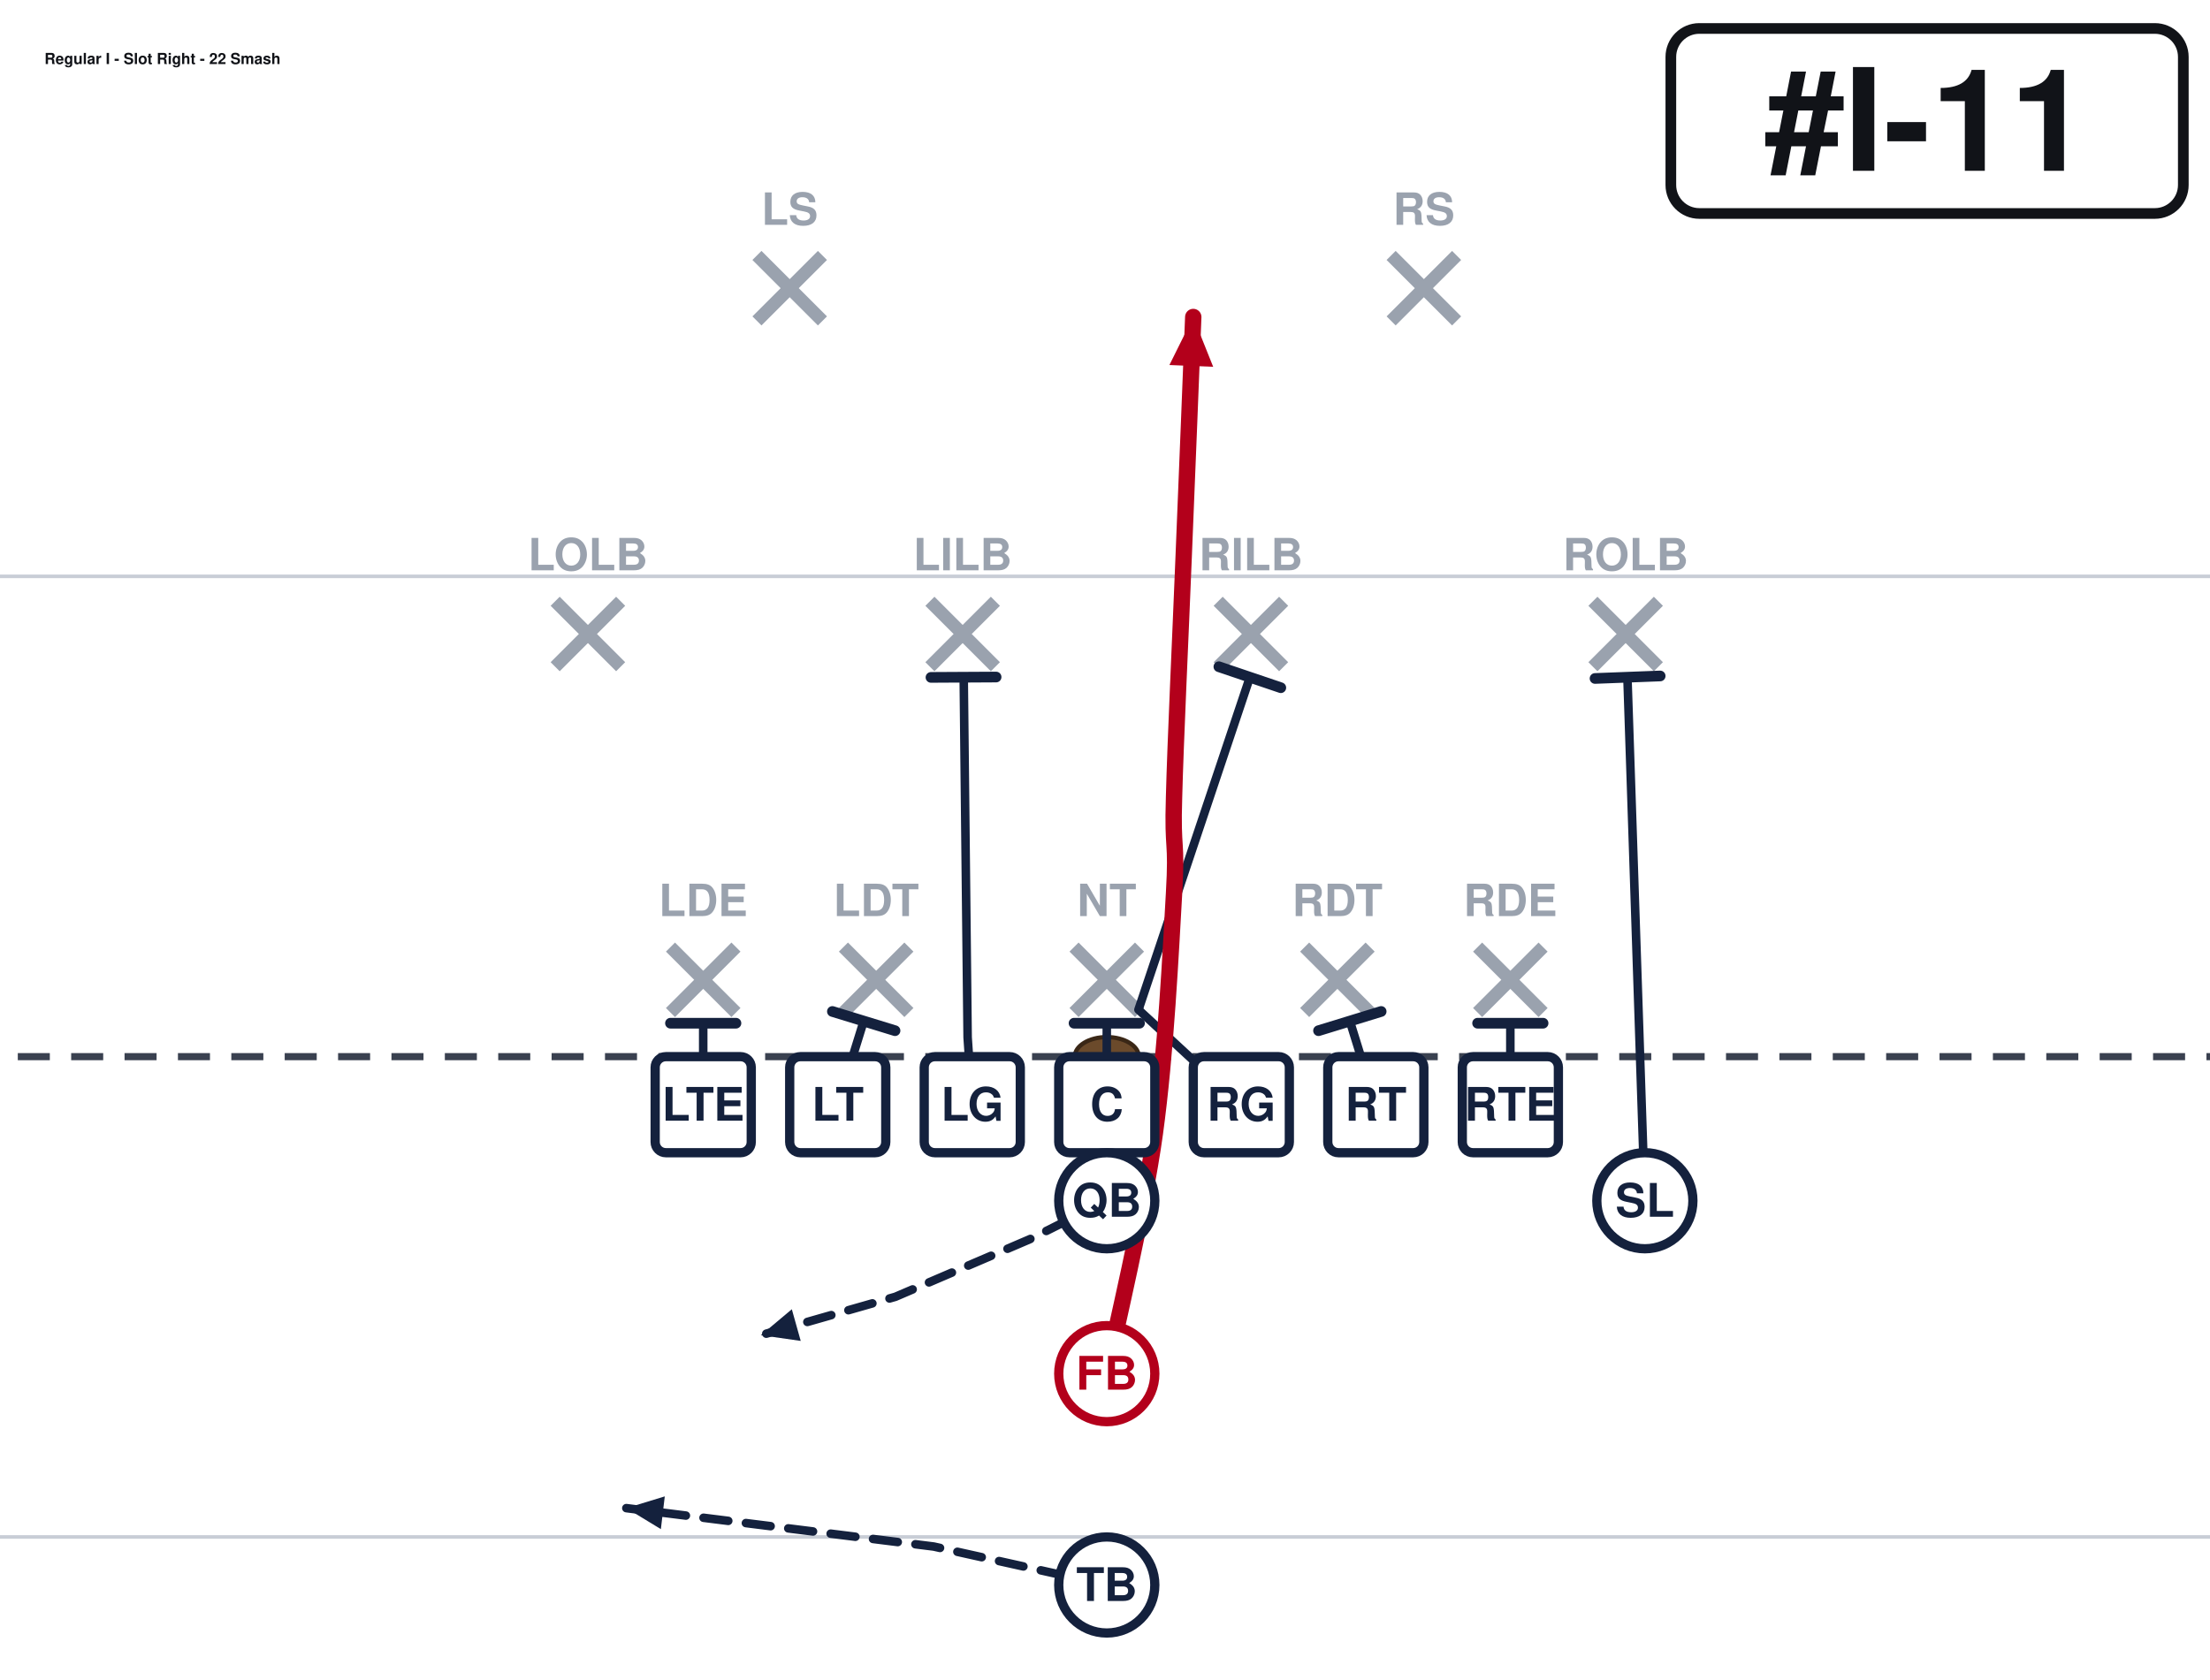
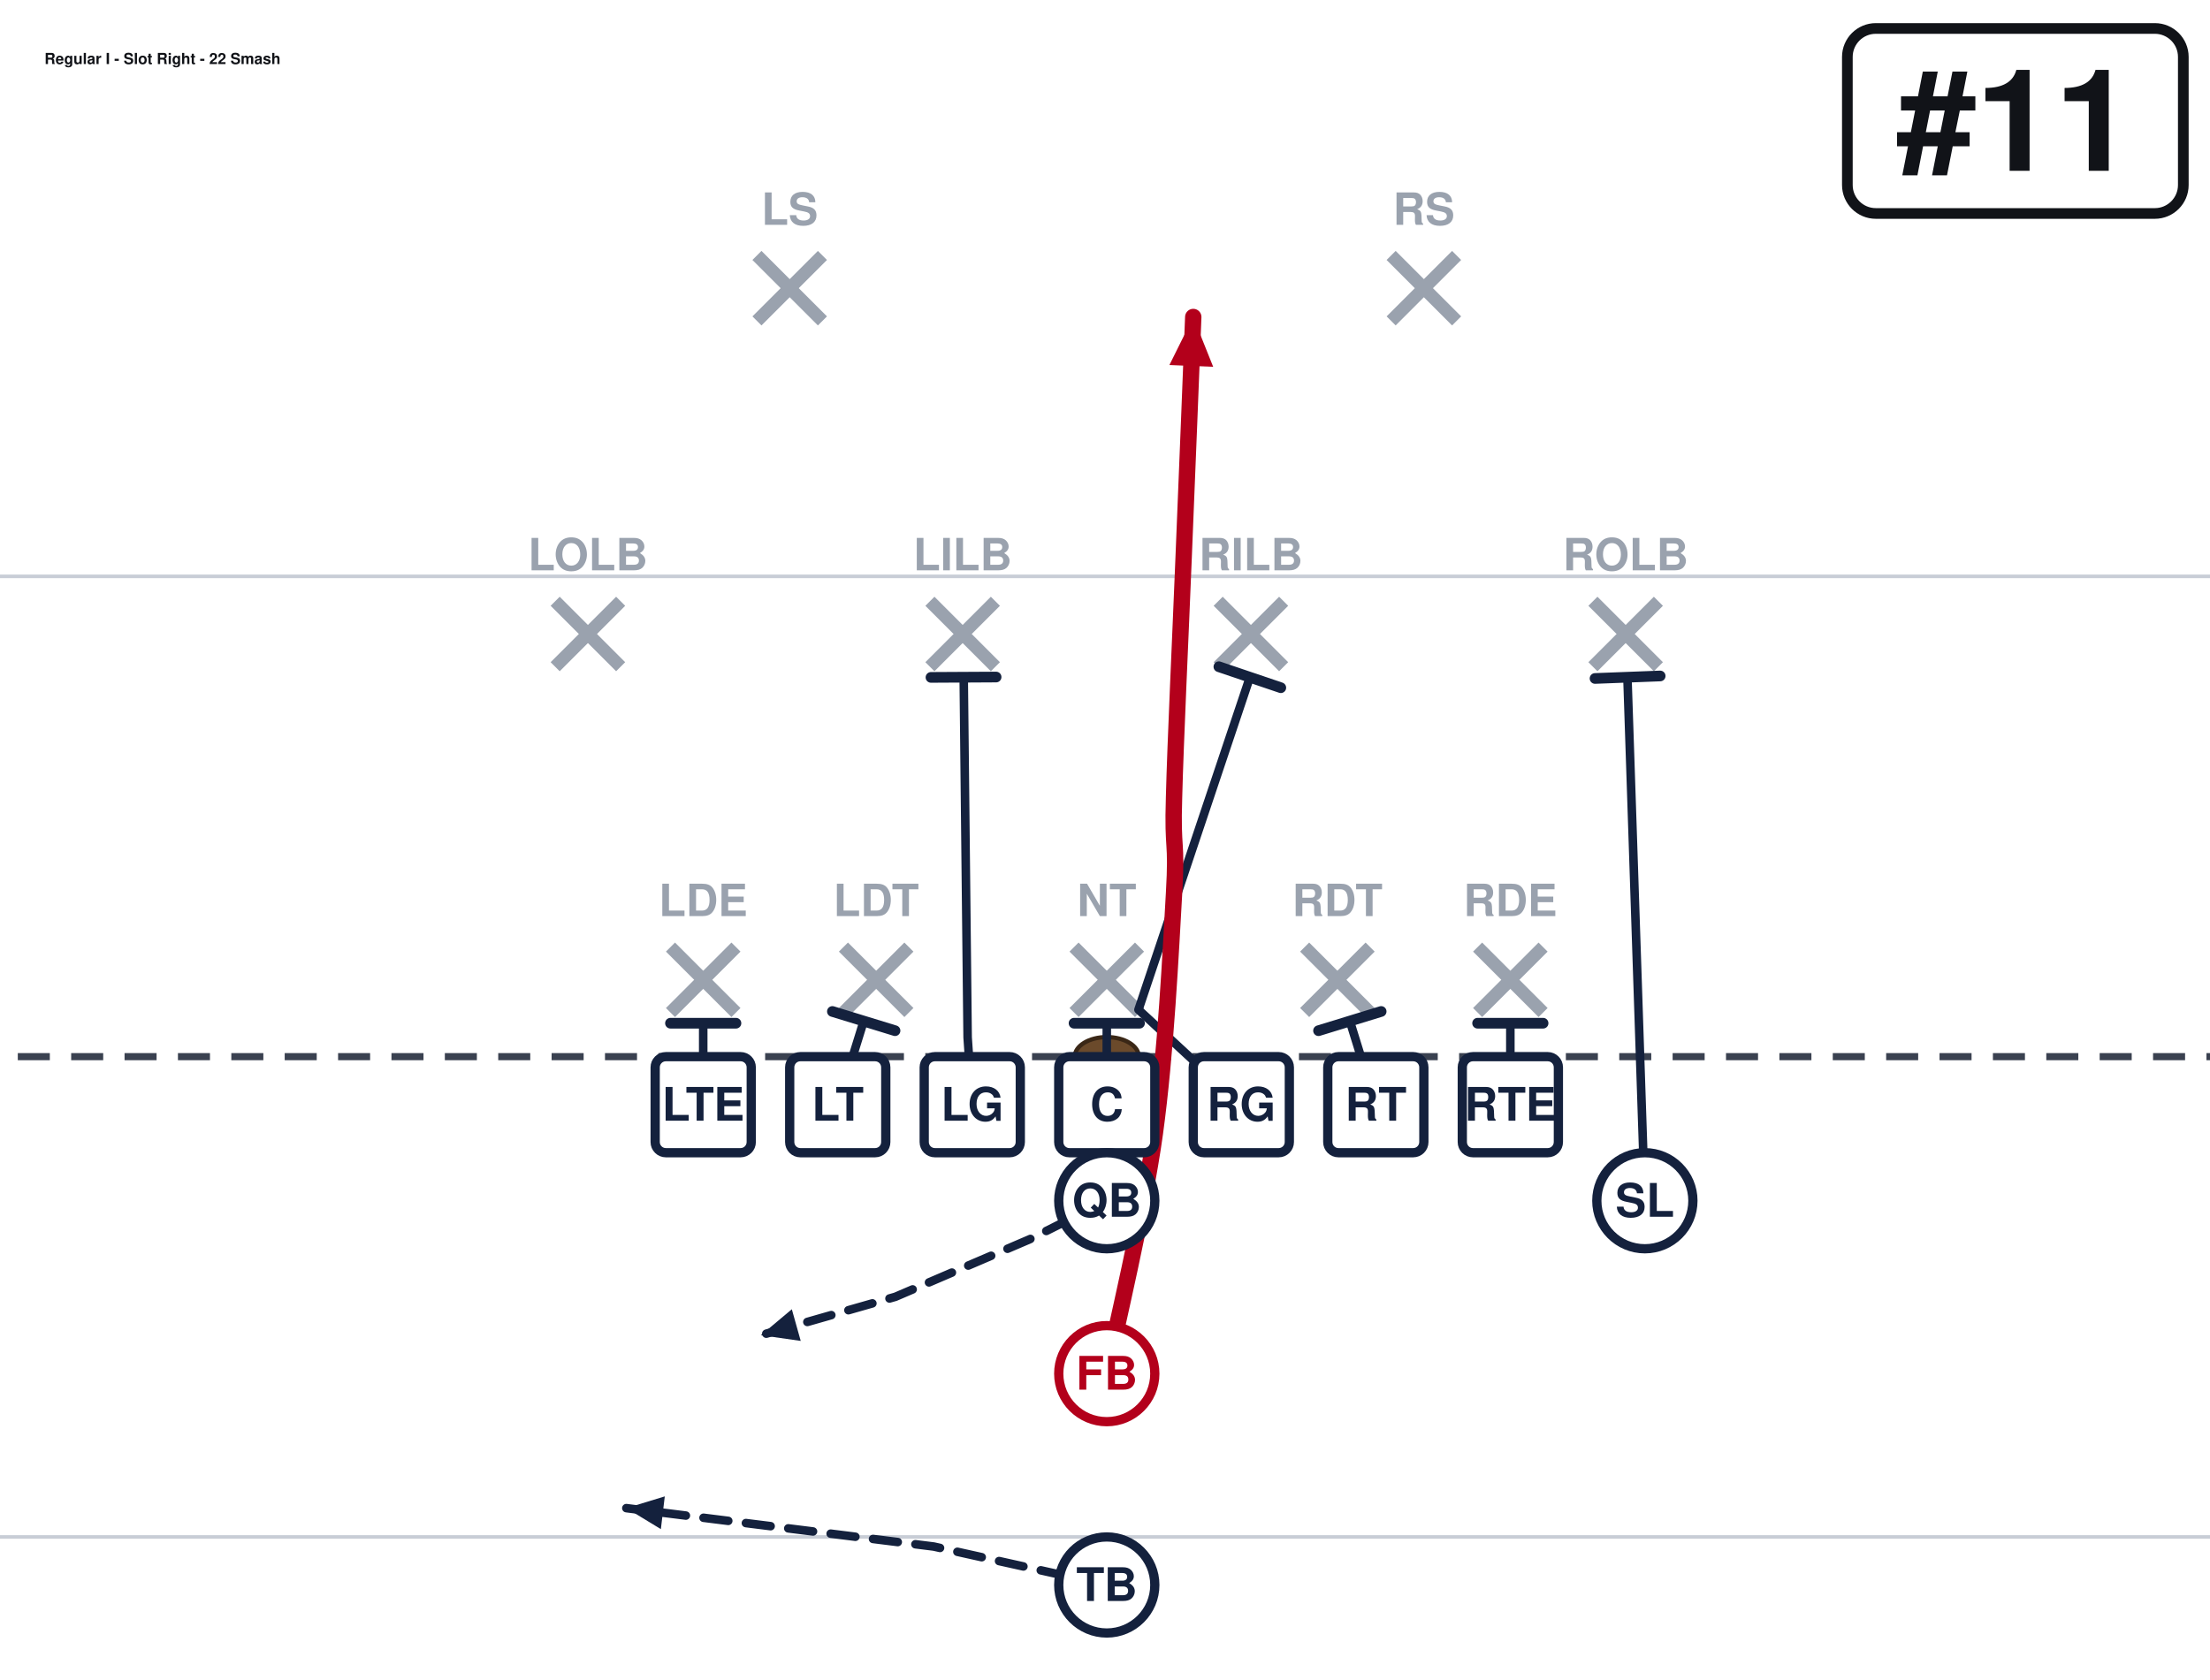
<svg xmlns="http://www.w3.org/2000/svg" width="621" height="472" viewBox="40 27 621 472" font-family="Segoe UI, Helvetica, Arial, sans-serif" role="img">
  <rect x="0" y="0" width="702" height="513" fill="#ffffff" />
  <line x1="0" y1="459.0" x2="702" y2="459.0" stroke="#c8cdd6" stroke-width="1" />
  <line x1="0" y1="189.0" x2="702" y2="189.0" stroke="#c8cdd6" stroke-width="1" />
  <line x1="0" y1="324.0" x2="702" y2="324.0" stroke="#3a4150" stroke-width="2" stroke-dasharray="9 6" />
  <ellipse cx="351.0" cy="324.0" rx="9" ry="5.5" fill="#6b4a2b" stroke="#3a2716" stroke-width="1.2" />
  <line x1="228.4" y1="293.2" x2="246.8" y2="311.6" stroke="#9aa2ae" stroke-width="3.6" />
  <line x1="246.8" y1="293.2" x2="228.4" y2="311.6" stroke="#9aa2ae" stroke-width="3.6" />
  <text x="237.6" y="284.5" text-anchor="middle" font-size="12.5" fill="#9aa2ae" font-weight="600">LDE</text>
  <line x1="277.0" y1="293.2" x2="295.4" y2="311.6" stroke="#9aa2ae" stroke-width="3.6" />
  <line x1="295.4" y1="293.2" x2="277.0" y2="311.6" stroke="#9aa2ae" stroke-width="3.6" />
  <text x="286.2" y="284.5" text-anchor="middle" font-size="12.5" fill="#9aa2ae" font-weight="600">LDT</text>
  <line x1="341.8" y1="293.2" x2="360.2" y2="311.6" stroke="#9aa2ae" stroke-width="3.6" />
  <line x1="360.2" y1="293.2" x2="341.8" y2="311.6" stroke="#9aa2ae" stroke-width="3.6" />
  <text x="351.0" y="284.5" text-anchor="middle" font-size="12.5" fill="#9aa2ae" font-weight="600">NT</text>
  <line x1="406.6" y1="293.2" x2="425.0" y2="311.6" stroke="#9aa2ae" stroke-width="3.6" />
  <line x1="425.0" y1="293.2" x2="406.6" y2="311.6" stroke="#9aa2ae" stroke-width="3.6" />
  <text x="415.8" y="284.5" text-anchor="middle" font-size="12.5" fill="#9aa2ae" font-weight="600">RDT</text>
  <line x1="455.2" y1="293.2" x2="473.6" y2="311.6" stroke="#9aa2ae" stroke-width="3.6" />
  <line x1="473.6" y1="293.2" x2="455.2" y2="311.6" stroke="#9aa2ae" stroke-width="3.6" />
  <text x="464.4" y="284.5" text-anchor="middle" font-size="12.5" fill="#9aa2ae" font-weight="600">RDE</text>
  <line x1="196.0" y1="196.0" x2="214.4" y2="214.4" stroke="#9aa2ae" stroke-width="3.6" />
  <line x1="214.4" y1="196.0" x2="196.0" y2="214.4" stroke="#9aa2ae" stroke-width="3.6" />
  <text x="205.2" y="187.3" text-anchor="middle" font-size="12.5" fill="#9aa2ae" font-weight="600">LOLB</text>
  <line x1="301.3" y1="196.0" x2="319.7" y2="214.4" stroke="#9aa2ae" stroke-width="3.6" />
  <line x1="319.7" y1="196.0" x2="301.3" y2="214.4" stroke="#9aa2ae" stroke-width="3.6" />
  <text x="310.5" y="187.3" text-anchor="middle" font-size="12.5" fill="#9aa2ae" font-weight="600">LILB</text>
  <line x1="382.3" y1="196.0" x2="400.7" y2="214.4" stroke="#9aa2ae" stroke-width="3.6" />
  <line x1="400.7" y1="196.0" x2="382.3" y2="214.4" stroke="#9aa2ae" stroke-width="3.6" />
  <text x="391.5" y="187.3" text-anchor="middle" font-size="12.5" fill="#9aa2ae" font-weight="600">RILB</text>
  <line x1="487.6" y1="196.0" x2="506.0" y2="214.4" stroke="#9aa2ae" stroke-width="3.6" />
  <line x1="506.0" y1="196.0" x2="487.6" y2="214.4" stroke="#9aa2ae" stroke-width="3.6" />
  <text x="496.8" y="187.3" text-anchor="middle" font-size="12.5" fill="#9aa2ae" font-weight="600">ROLB</text>
  <line x1="252.7" y1="98.8" x2="271.1" y2="117.2" stroke="#9aa2ae" stroke-width="3.6" />
  <line x1="271.1" y1="98.8" x2="252.7" y2="117.2" stroke="#9aa2ae" stroke-width="3.6" />
  <text x="261.9" y="90.2" text-anchor="middle" font-size="12.5" fill="#9aa2ae" font-weight="600">LS</text>
  <line x1="430.9" y1="98.8" x2="449.3" y2="117.2" stroke="#9aa2ae" stroke-width="3.6" />
  <line x1="449.3" y1="98.8" x2="430.9" y2="117.2" stroke="#9aa2ae" stroke-width="3.6" />
  <text x="440.1" y="90.2" text-anchor="middle" font-size="12.5" fill="#9aa2ae" font-weight="600">RS</text>
  <path d="M237.6,337.5 L237.6,314.6" fill="none" stroke="#14213d" stroke-width="2.4" stroke-linecap="round" stroke-linejoin="round" />
  <line x1="228.4" y1="314.6" x2="246.8" y2="314.6" stroke="#14213d" stroke-width="3.0" stroke-linecap="round" />
  <path d="M275.4,337.5 L282.7,314.0" fill="none" stroke="#14213d" stroke-width="2.4" stroke-linecap="round" stroke-linejoin="round" />
  <line x1="273.9" y1="311.3" x2="291.5" y2="316.7" stroke="#14213d" stroke-width="3.0" stroke-linecap="round" />
  <path d="M313.2,337.5 L311.9,318.6 L310.8,217.4" fill="none" stroke="#14213d" stroke-width="2.4" stroke-linecap="round" stroke-linejoin="round" />
  <line x1="301.6" y1="217.4" x2="319.9" y2="217.3" stroke="#14213d" stroke-width="3.0" stroke-linecap="round" />
  <path d="M351.0,337.5 L351.0,314.6" fill="none" stroke="#14213d" stroke-width="2.4" stroke-linecap="round" stroke-linejoin="round" />
  <line x1="341.8" y1="314.6" x2="360.2" y2="314.6" stroke="#14213d" stroke-width="3.0" stroke-linecap="round" />
  <path d="M388.8,337.5 L359.9,310.8 L391.2,217.4" fill="none" stroke="#14213d" stroke-width="2.4" stroke-linecap="round" stroke-linejoin="round" />
  <line x1="382.5" y1="214.4" x2="399.9" y2="220.3" stroke="#14213d" stroke-width="3.0" stroke-linecap="round" />
  <path d="M426.6,337.5 L419.3,314.0" fill="none" stroke="#14213d" stroke-width="2.4" stroke-linecap="round" stroke-linejoin="round" />
  <line x1="410.5" y1="316.7" x2="428.1" y2="311.3" stroke="#14213d" stroke-width="3.0" stroke-linecap="round" />
  <path d="M464.4,337.5 L464.4,314.6" fill="none" stroke="#14213d" stroke-width="2.4" stroke-linecap="round" stroke-linejoin="round" />
  <line x1="455.2" y1="314.6" x2="473.6" y2="314.6" stroke="#14213d" stroke-width="3.0" stroke-linecap="round" />
  <path d="M502.2,364.5 L497.3,217.4" fill="none" stroke="#14213d" stroke-width="2.4" stroke-linecap="round" stroke-linejoin="round" />
  <line x1="488.2" y1="217.7" x2="506.5" y2="217.0" stroke="#14213d" stroke-width="3.0" stroke-linecap="round" />
  <path d="M351.0,364.5 L329.4,375.3 L291.6,391.5 L253.8,402.3" fill="none" stroke="#14213d" stroke-width="2.4" stroke-linecap="round" stroke-linejoin="round" stroke-dasharray="7 5" />
  <polygon points="253.8,402.3 262.5,395.0 265.0,403.9" fill="#14213d" />
  <path d="M351.0,413.1 C353.2,401.9 361.4,368.1 364.5,345.6 C367.6,323.1 369.0,293.9 369.9,278.1 C370.8,262.4 369.4,266.9 369.9,251.1 C370.3,235.4 371.7,206.1 372.6,183.6 C373.5,161.1 374.9,127.3 375.3,116.1" fill="none" stroke="#b3001b" stroke-width="4.6" stroke-linecap="round" stroke-linejoin="round" />
  <polygon points="375.3,116.1 380.9,130.1 368.6,129.6" fill="#b3001b" />
  <path d="M351.0,472.5 L302.4,461.7 L216.0,450.9" fill="none" stroke="#14213d" stroke-width="2.4" stroke-linecap="round" stroke-linejoin="round" stroke-dasharray="7 5" />
  <polygon points="216.0,450.9 226.8,447.6 225.7,456.8" fill="#14213d" />
  <rect x="224.1" y="324.0" width="27.0" height="27.0" rx="3" fill="#ffffff" stroke="#14213d" stroke-width="2.6" />
  <text x="237.6" y="342.0" text-anchor="middle" font-size="13" font-weight="700" fill="#14213d">LTE</text>
  <rect x="261.9" y="324.0" width="27.0" height="27.0" rx="3" fill="#ffffff" stroke="#14213d" stroke-width="2.6" />
  <text x="275.4" y="342.0" text-anchor="middle" font-size="13" font-weight="700" fill="#14213d">LT</text>
  <rect x="299.7" y="324.0" width="27.0" height="27.0" rx="3" fill="#ffffff" stroke="#14213d" stroke-width="2.6" />
  <text x="313.2" y="342.0" text-anchor="middle" font-size="13" font-weight="700" fill="#14213d">LG</text>
  <rect x="337.5" y="324.0" width="27.0" height="27.0" rx="3" fill="#ffffff" stroke="#14213d" stroke-width="2.6" />
  <text x="351.0" y="342.0" text-anchor="middle" font-size="13" font-weight="700" fill="#14213d">C</text>
  <rect x="375.3" y="324.0" width="27.0" height="27.0" rx="3" fill="#ffffff" stroke="#14213d" stroke-width="2.6" />
  <text x="388.8" y="342.0" text-anchor="middle" font-size="13" font-weight="700" fill="#14213d">RG</text>
  <rect x="413.1" y="324.0" width="27.0" height="27.0" rx="3" fill="#ffffff" stroke="#14213d" stroke-width="2.6" />
  <text x="426.6" y="342.0" text-anchor="middle" font-size="13" font-weight="700" fill="#14213d">RT</text>
  <rect x="450.9" y="324.0" width="27.0" height="27.0" rx="3" fill="#ffffff" stroke="#14213d" stroke-width="2.6" />
  <text x="464.4" y="342.0" text-anchor="middle" font-size="13" font-weight="700" fill="#14213d">RTE</text>
  <circle cx="502.2" cy="364.5" r="13.5" fill="#ffffff" stroke="#14213d" stroke-width="2.6" />
  <text x="502.2" y="369.0" text-anchor="middle" font-size="13" font-weight="700" fill="#14213d">SL</text>
  <circle cx="351.0" cy="364.5" r="13.5" fill="#ffffff" stroke="#14213d" stroke-width="2.6" />
  <text x="351.0" y="369.0" text-anchor="middle" font-size="13" font-weight="700" fill="#14213d">QB</text>
  <circle cx="351.0" cy="413.1" r="13.5" fill="#ffffff" stroke="#b3001b" stroke-width="2.6" />
  <text x="351.0" y="417.6" text-anchor="middle" font-size="13" font-weight="700" fill="#b3001b">FB</text>
  <circle cx="351.0" cy="472.5" r="13.5" fill="#ffffff" stroke="#14213d" stroke-width="2.6" />
  <text x="351.0" y="477.0" text-anchor="middle" font-size="13" font-weight="700" fill="#14213d">TB</text>
-   <rect x="509.5" y="35.0" width="144.0" height="52.0" rx="8" fill="#ffffff" stroke="#111318" stroke-width="3" />
-   <text x="581.5" y="75.0" text-anchor="middle" font-size="40" font-weight="800" fill="#111318">#I-11</text>
+   <rect x="559.1" y="35.0" width="94.4" height="52.0" rx="8" fill="#ffffff" stroke="#111318" stroke-width="3" />
+   <text x="606.3" y="75.0" text-anchor="middle" font-size="40" font-weight="800" fill="#111318">#11</text>
  <text x="52.5" y="45.0" font-size="4.3" font-weight="700" fill="#111318">Regular I - Slot Right - 22 Smash</text>
</svg>
